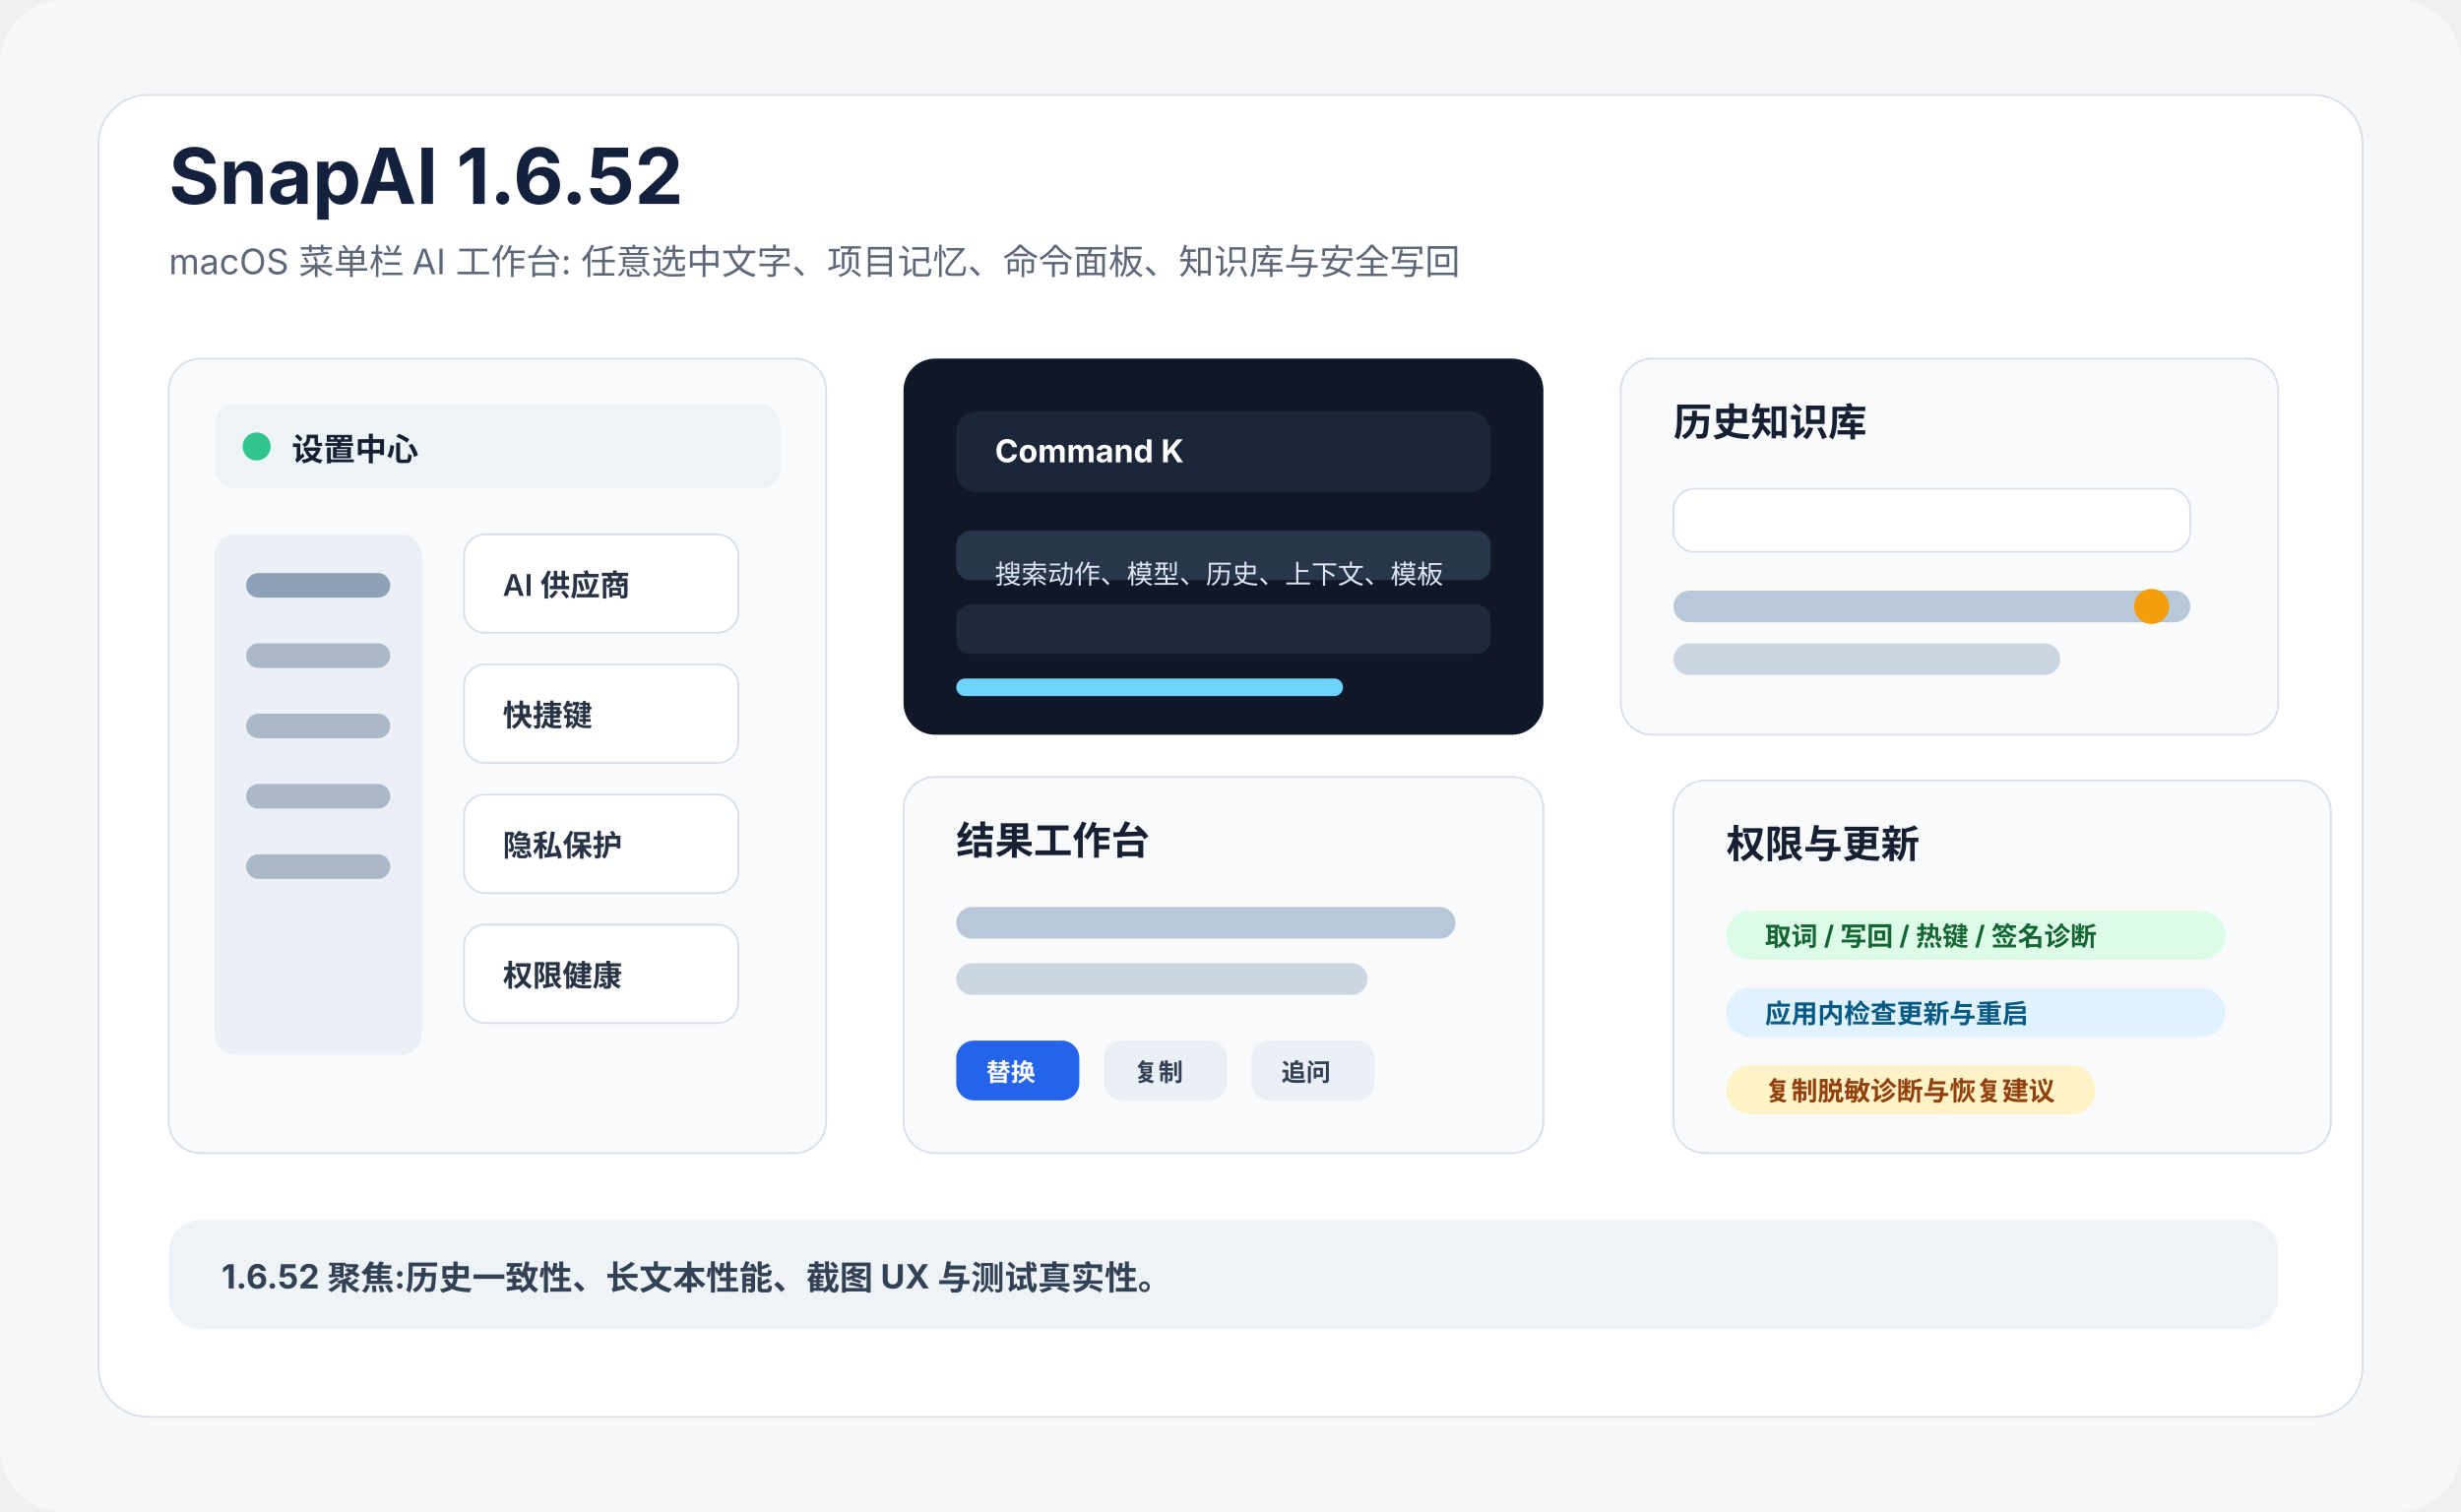
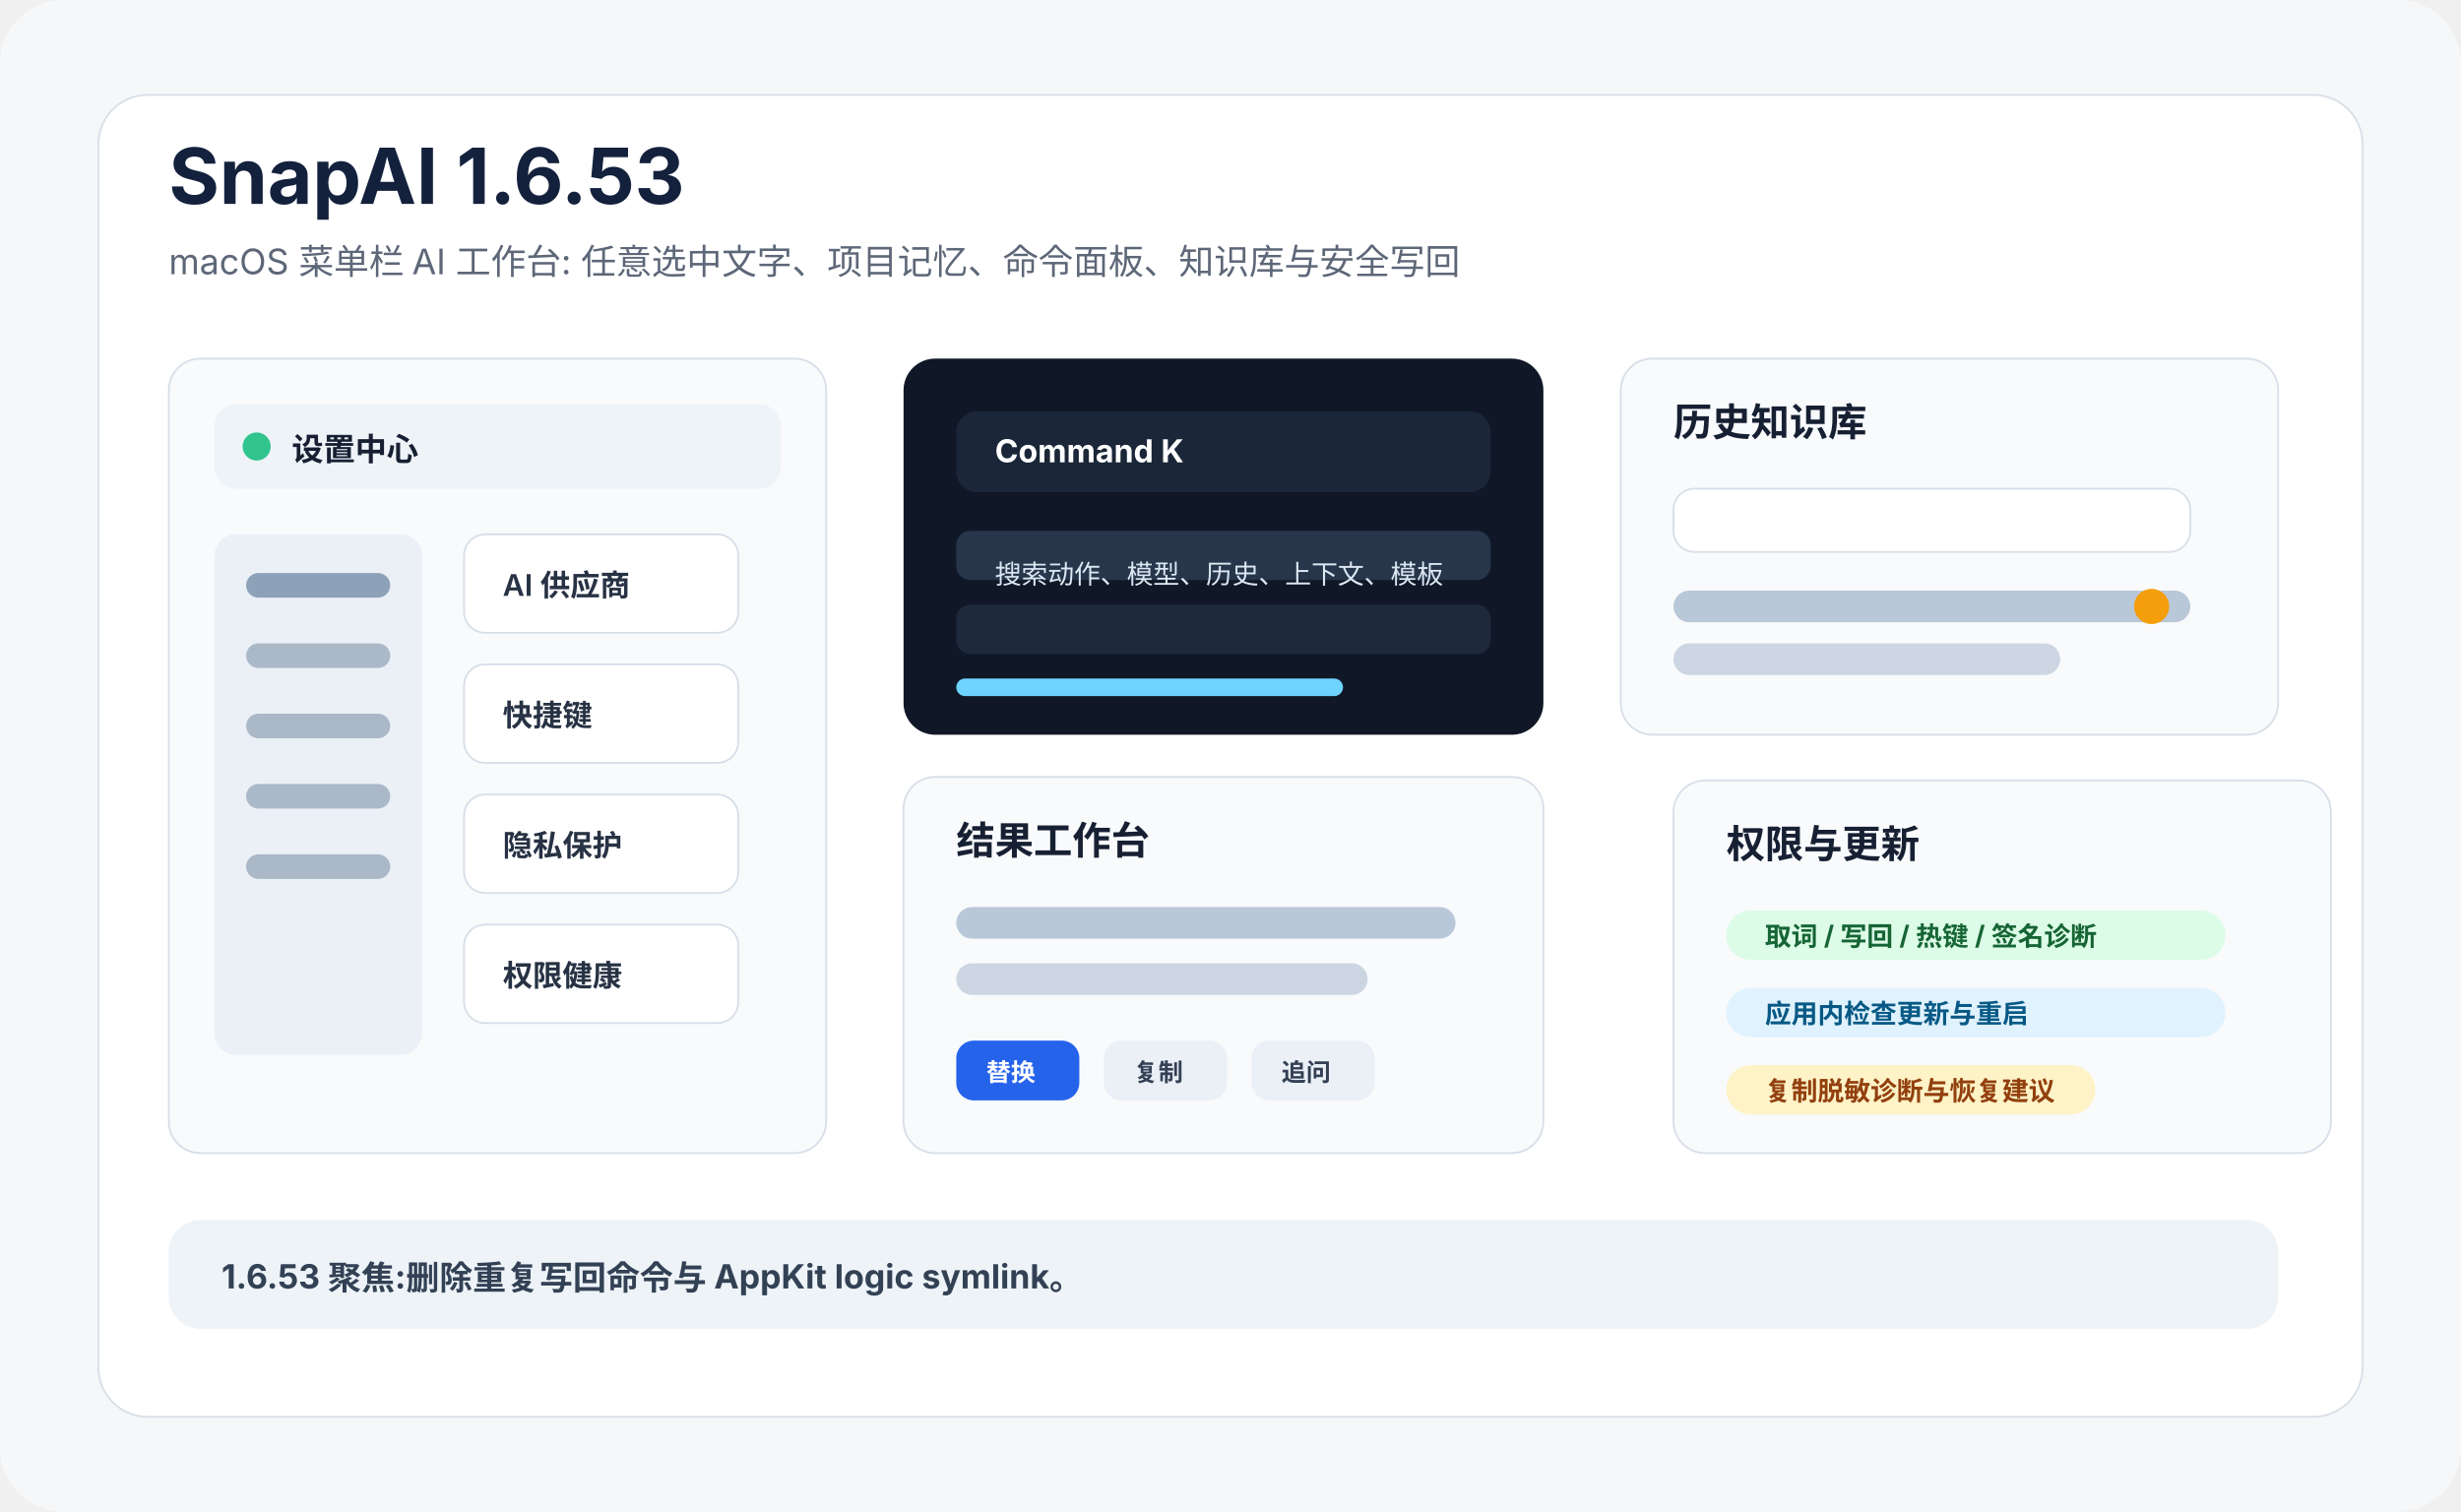
<svg xmlns="http://www.w3.org/2000/svg" width="1400" height="860" viewBox="0 0 1400 860" fill="none">
  <rect width="1400" height="860" rx="36" fill="#F5F7F9" />
  <rect x="56" y="54" width="1288" height="752" rx="28" fill="#FFFFFF" stroke="#D8DEE6" />
-   <text x="96" y="116" fill="#14213D" font-family="-apple-system,BlinkMacSystemFont,Segoe UI,sans-serif" font-size="44" font-weight="700">SnapAI 1.6.52</text>
+   <text x="96" y="116" fill="#14213D" font-family="-apple-system,BlinkMacSystemFont,Segoe UI,sans-serif" font-size="44" font-weight="700">SnapAI 1.6.53</text>
  <text x="96" y="156" fill="#5D6778" font-family="-apple-system,BlinkMacSystemFont,Segoe UI,sans-serif" font-size="20">macOS 菜单栏 AI 工作台: 任意选中文字、项目记忆、命令面板、知识库与安全写回</text>
  <rect x="96" y="204" width="374" height="452" rx="18" fill="#F8FAFC" stroke="#D7DEE8" />
  <rect x="122" y="230" width="322" height="48" rx="12" fill="#EEF3F8" />
  <circle cx="146" cy="254" r="8" fill="#31C48D" />
  <text x="166" y="262" fill="#172033" font-family="-apple-system,BlinkMacSystemFont,Segoe UI,sans-serif" font-size="18" font-weight="650">设置中心</text>
  <rect x="122" y="304" width="118" height="296" rx="12" fill="#EAF0F6" />
  <rect x="140" y="326" width="82" height="14" rx="7" fill="#8DA2B8" />
  <rect x="140" y="366" width="82" height="14" rx="7" fill="#AAB8C8" />
  <rect x="140" y="406" width="82" height="14" rx="7" fill="#AAB8C8" />
  <rect x="140" y="446" width="82" height="14" rx="7" fill="#AAB8C8" />
  <rect x="140" y="486" width="82" height="14" rx="7" fill="#AAB8C8" />
  <rect x="264" y="304" width="156" height="56" rx="12" fill="#FFFFFF" stroke="#D7DEE8" />
  <text x="286" y="339" fill="#273244" font-family="-apple-system,BlinkMacSystemFont,Segoe UI,sans-serif" font-size="17" font-weight="600">AI 供应商</text>
  <rect x="264" y="378" width="156" height="56" rx="12" fill="#FFFFFF" stroke="#D7DEE8" />
  <text x="286" y="413" fill="#273244" font-family="-apple-system,BlinkMacSystemFont,Segoe UI,sans-serif" font-size="17" font-weight="600">快捷键</text>
  <rect x="264" y="452" width="156" height="56" rx="12" fill="#FFFFFF" stroke="#D7DEE8" />
  <text x="286" y="487" fill="#273244" font-family="-apple-system,BlinkMacSystemFont,Segoe UI,sans-serif" font-size="17" font-weight="600">隐私保护</text>
  <rect x="264" y="526" width="156" height="56" rx="12" fill="#FFFFFF" stroke="#D7DEE8" />
  <text x="286" y="561" fill="#273244" font-family="-apple-system,BlinkMacSystemFont,Segoe UI,sans-serif" font-size="17" font-weight="600">权限健康</text>
  <rect x="514" y="204" width="364" height="214" rx="18" fill="#101827" />
  <rect x="544" y="234" width="304" height="46" rx="12" fill="#1B2738" />
  <text x="566" y="263" fill="#FFFFFF" font-family="-apple-system,BlinkMacSystemFont,Segoe UI,sans-serif" font-size="18" font-weight="650">Command K</text>
  <rect x="544" y="302" width="304" height="28" rx="8" fill="#27364A" />
  <rect x="544" y="344" width="304" height="28" rx="8" fill="#1E2A3B" />
  <rect x="544" y="386" width="220" height="10" rx="5" fill="#6ED3FF" />
  <text x="566" y="332" fill="#DDE7F3" font-family="-apple-system,BlinkMacSystemFont,Segoe UI,sans-serif" font-size="15">搜索动作、模型、历史、上下文、模板</text>
  <rect x="514" y="442" width="364" height="214" rx="18" fill="#F8FAFC" stroke="#D7DEE8" />
  <text x="544" y="486" fill="#172033" font-family="-apple-system,BlinkMacSystemFont,Segoe UI,sans-serif" font-size="22" font-weight="700">结果工作台</text>
  <rect x="544" y="516" width="284" height="18" rx="9" fill="#B9C8D8" />
  <rect x="544" y="548" width="234" height="18" rx="9" fill="#CCD6E2" />
  <rect x="544" y="592" width="70" height="34" rx="10" fill="#2563EB" />
  <rect x="628" y="592" width="70" height="34" rx="10" fill="#EAF0F6" />
  <rect x="712" y="592" width="70" height="34" rx="10" fill="#EAF0F6" />
  <text x="561" y="615" fill="#FFFFFF" font-family="-apple-system,BlinkMacSystemFont,Segoe UI,sans-serif" font-size="14" font-weight="700">替换</text>
  <text x="645" y="615" fill="#344054" font-family="-apple-system,BlinkMacSystemFont,Segoe UI,sans-serif" font-size="14" font-weight="700">复制</text>
  <text x="729" y="615" fill="#344054" font-family="-apple-system,BlinkMacSystemFont,Segoe UI,sans-serif" font-size="14" font-weight="700">追问</text>
  <rect x="922" y="204" width="374" height="214" rx="18" fill="#F8FAFC" stroke="#D7DEE8" />
  <text x="952" y="248" fill="#172033" font-family="-apple-system,BlinkMacSystemFont,Segoe UI,sans-serif" font-size="22" font-weight="700">历史知识库</text>
  <rect x="952" y="278" width="294" height="36" rx="12" fill="#FFFFFF" stroke="#D7DEE8" />
  <rect x="952" y="336" width="294" height="18" rx="9" fill="#B9C8D8" />
  <rect x="952" y="366" width="220" height="18" rx="9" fill="#CCD6E2" />
  <circle cx="1224" cy="345" r="10" fill="#F59E0B" />
  <rect x="952" y="444" width="374" height="212" rx="18" fill="#F8FAFC" stroke="#D7DEE8" />
  <text x="982" y="488" fill="#172033" font-family="-apple-system,BlinkMacSystemFont,Segoe UI,sans-serif" font-size="22" font-weight="700">权限与更新</text>
  <rect x="982" y="518" width="284" height="28" rx="14" fill="#DCFCE7" />
  <rect x="982" y="562" width="284" height="28" rx="14" fill="#E0F2FE" />
  <rect x="982" y="606" width="210" height="28" rx="14" fill="#FEF3C7" />
  <text x="1004" y="538" fill="#166534" font-family="-apple-system,BlinkMacSystemFont,Segoe UI,sans-serif" font-size="15" font-weight="650">取词 / 写回 / 热键 / 签名诊断</text>
  <text x="1004" y="582" fill="#075985" font-family="-apple-system,BlinkMacSystemFont,Segoe UI,sans-serif" font-size="15" font-weight="650">应用内检查更新与重启</text>
  <text x="1004" y="626" fill="#92400E" font-family="-apple-system,BlinkMacSystemFont,Segoe UI,sans-serif" font-size="15" font-weight="650">复制脱敏诊断与恢复建议</text>
  <rect x="96" y="694" width="1200" height="62" rx="18" fill="#EEF3F8" />
-   <text x="126" y="733" fill="#334155" font-family="-apple-system,BlinkMacSystemFont,Segoe UI,sans-serif" font-size="19" font-weight="650">1.6.52 聚焦:历史一致性、长文本性能、截图 UX 与测试真实性。</text>
+   <text x="126" y="733" fill="#334155" font-family="-apple-system,BlinkMacSystemFont,Segoe UI,sans-serif" font-size="19" font-weight="650">1.6.53 聚焦:删除重复写回命令与 AppKit logic symlink。</text>
</svg>
